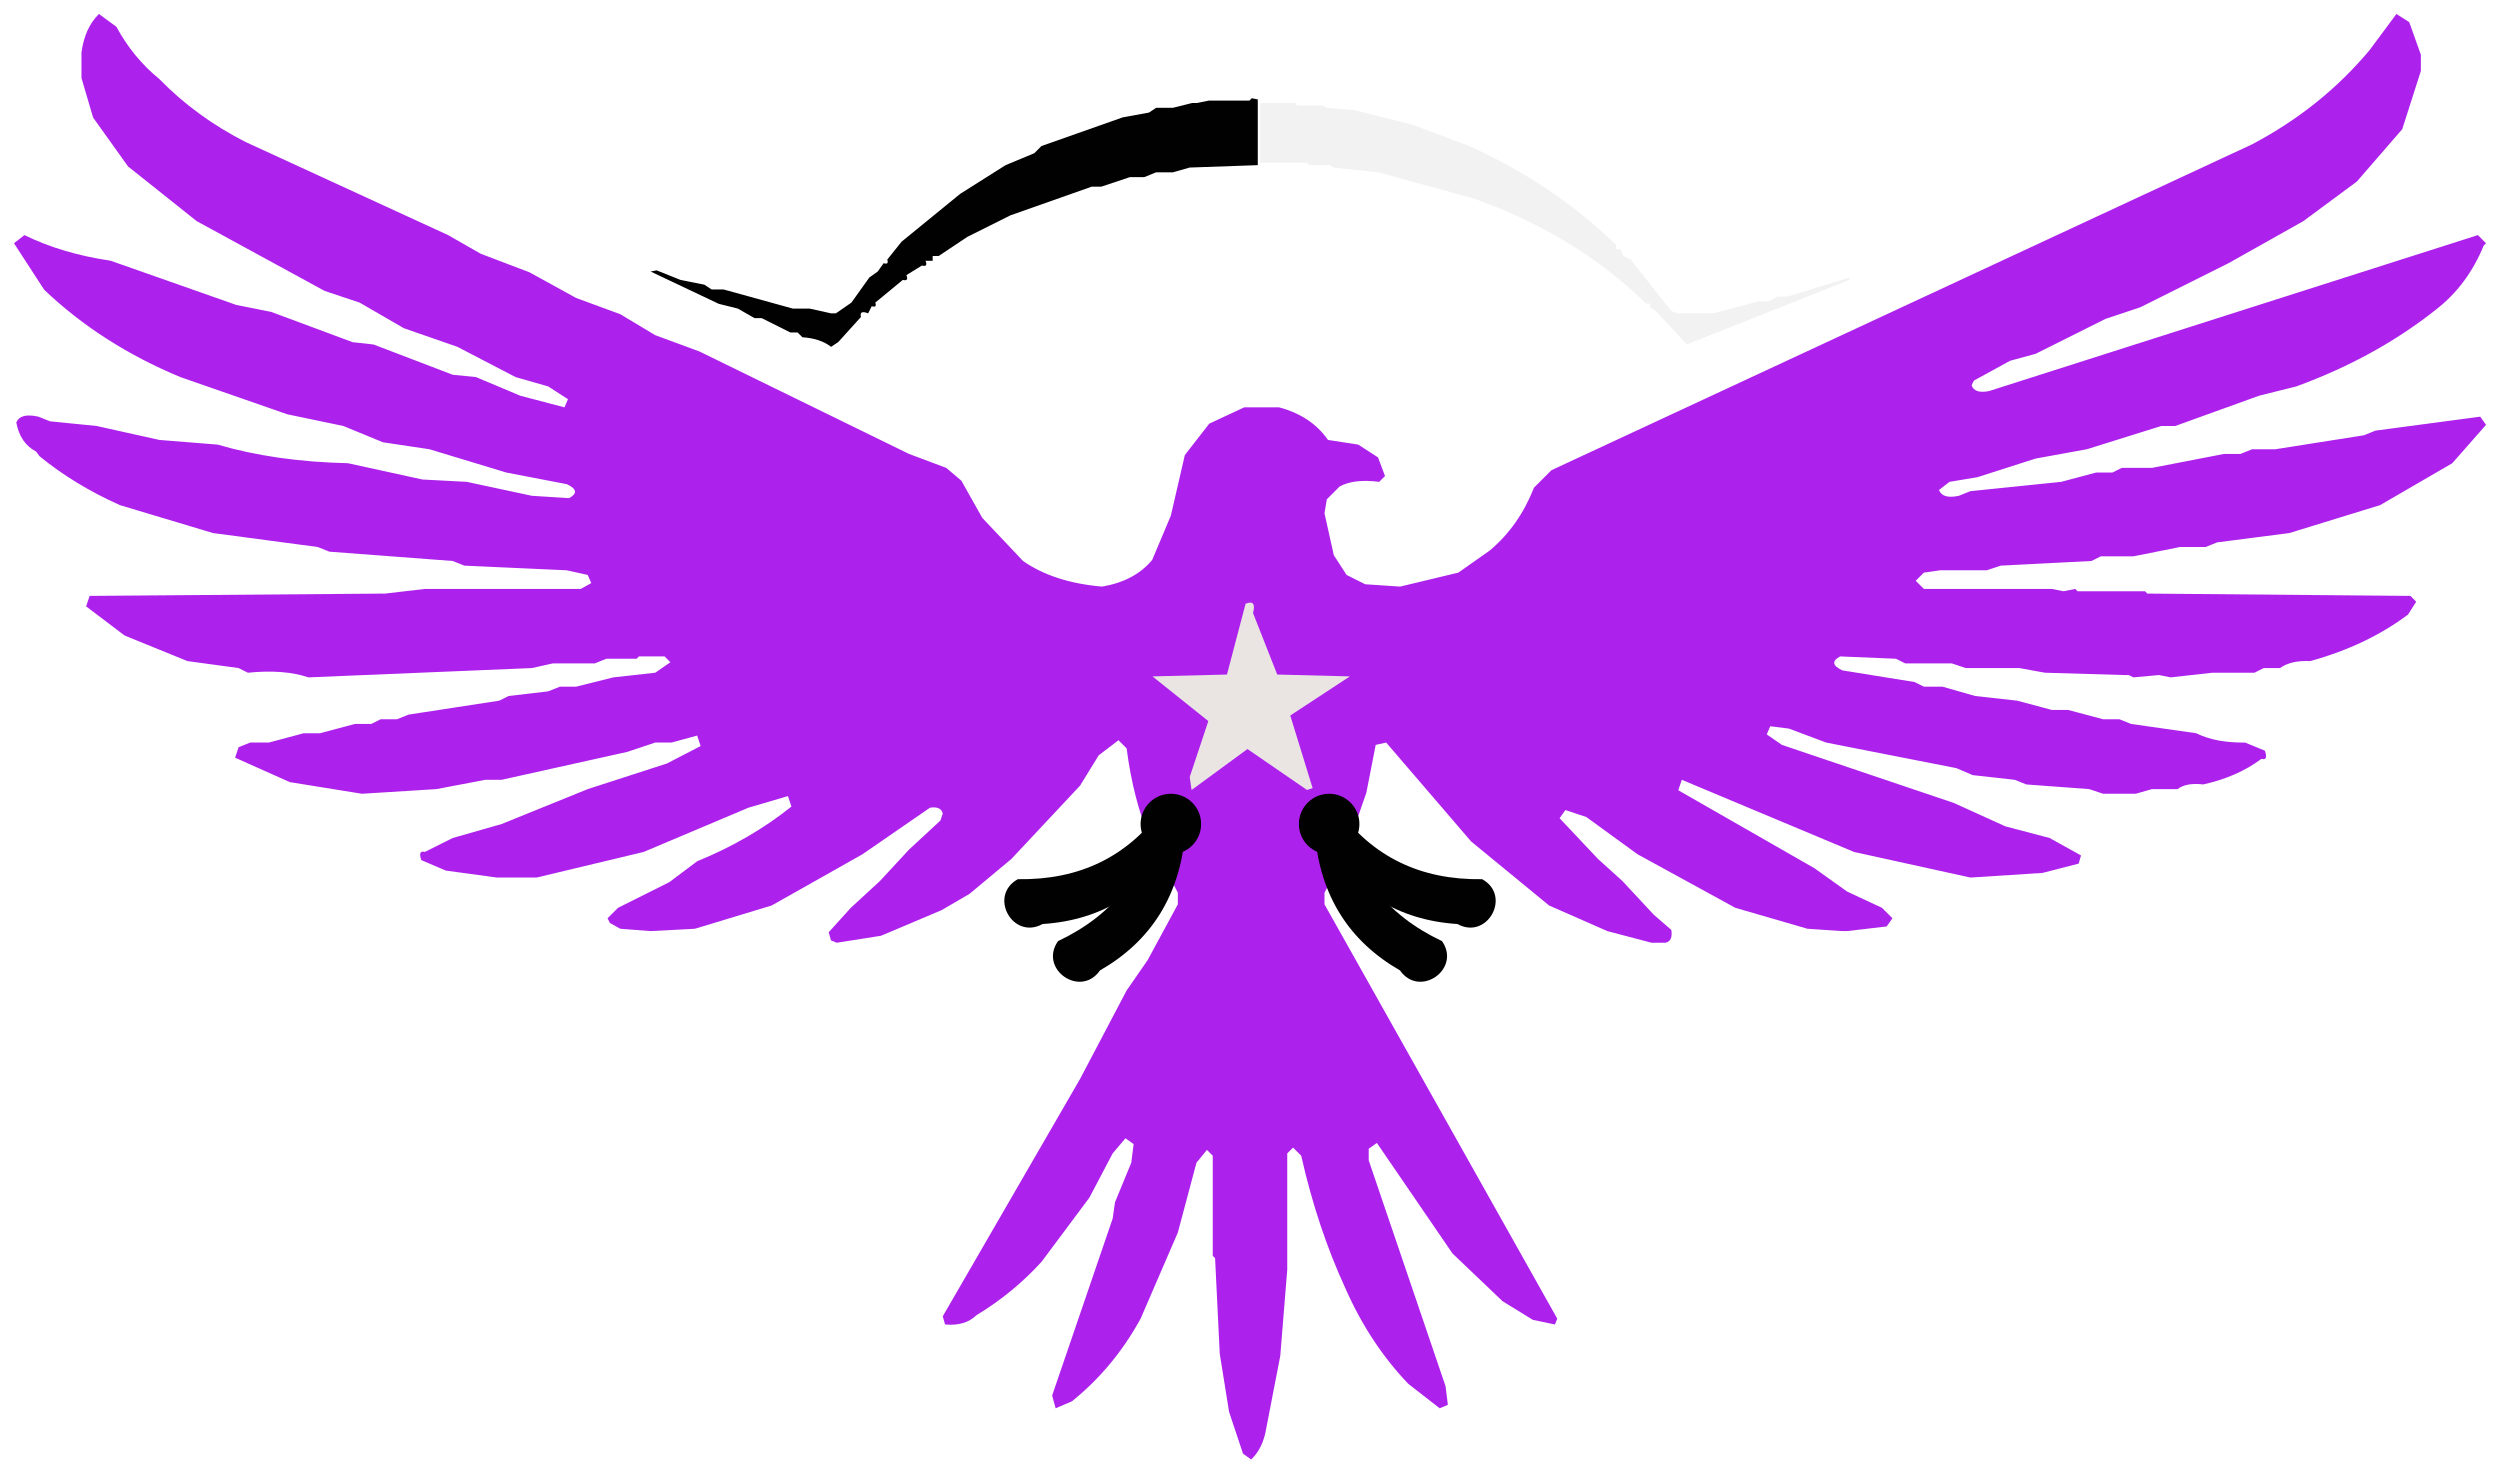
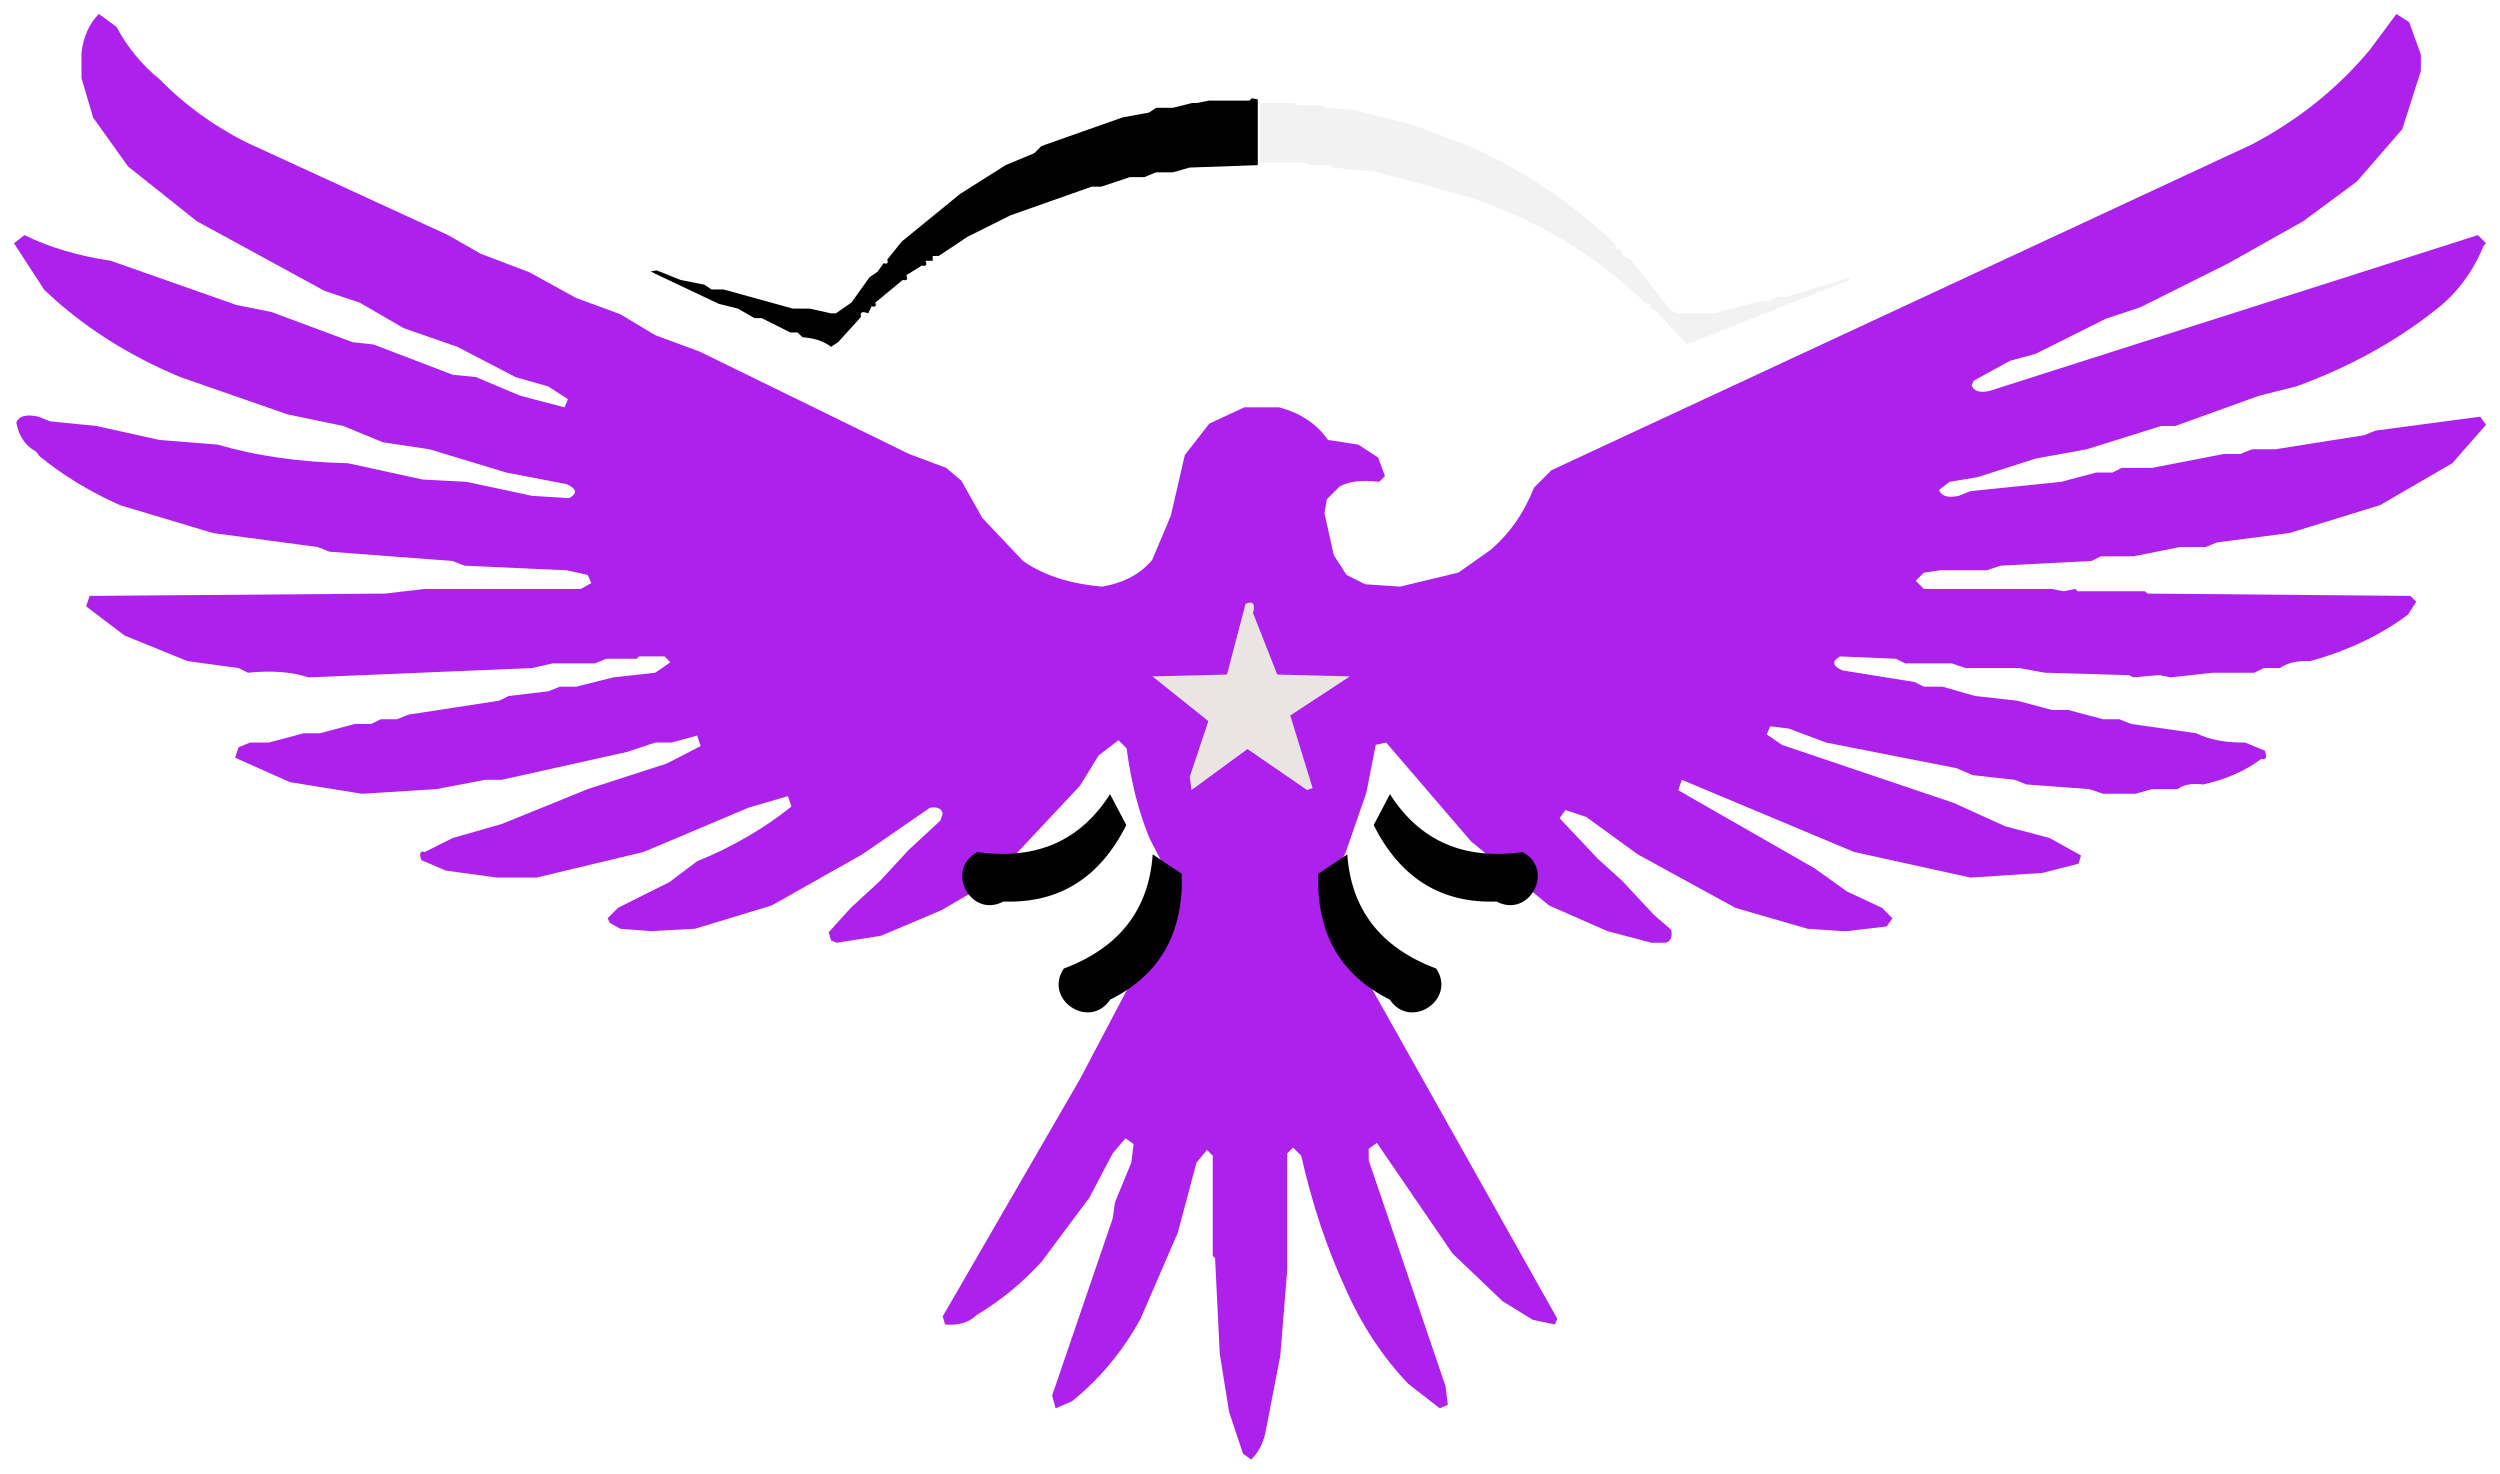
<svg xmlns="http://www.w3.org/2000/svg" viewBox="167 84 1074 633">
  <g fill="#AD21ED">
    <path d="M 209.5 90 L 217 95.5 Q 224.2 108.8 235.5 118 Q 251.3 134.2 272.5 145 L 359.5 185 L 373.5 193 L 394.5 201 L 414.5 212 L 433.5 219 L 448.5 228 L 467.5 235 L 557.5 279 L 573.5 285 L 580 290.5 L 589 306.5 L 606.5 325 Q 619.75 334.25 640.5 336 Q 654.57 333.57 662 324.5 L 670 305.5 L 676 279.5 L 686.5 266 L 701.5 259 L 716.5 259 Q 730.33 262.67 737.5 273 L 750.5 275 L 759 280.5 L 762 288.5 L 759.5 291 Q 748.63 289.62 742.5 293 L 737 298.5 L 736 304.5 L 740 322.5 L 745.5 331 L 753.5 335 L 768.5 336 L 793.5 330 L 807 320.5 Q 819.51 310.01 826 293.5 L 833.5 286 L 1134.5 146 Q 1164.29 130.29 1185 105.5 L 1196.5 90 L 1202 93.5 L 1207 107.5 L 1207 114.5 L 1199 139.5 L 1179.5 162 L 1156.5 179 L 1124.5 197 L 1086.5 216 L 1071.5 221 L 1041.5 236 L 1030.5 239 L 1015 247.5 L 1014 249.5 Q 1015.25 253.25 1021.5 252 L 1231.5 185 L 1235 188.5 L 1234 189.5 Q 1227.02 206.52 1213.5 217 Q 1187.57 237.57 1153.5 250 L 1137.5 254 L 1101.5 267 L 1095.5 267 L 1063.5 277 L 1041.5 281 L 1016.5 289 L 1004.5 291 L 1000 294.5 Q 1001.5 298.5 1008.5 297 L 1013.5 295 L 1052.5 291 L 1067.5 287 L 1074.5 287 L 1078.5 285 L 1091.5 285 L 1122.5 279 L 1129.5 279 L 1134.5 277 L 1144.5 277 L 1182.5 271 L 1187.5 269 L 1232.5 263 L 1235 266.5 L 1220.5 283 L 1189.5 301 L 1150.5 313 L 1119.5 317 L 1114.5 319 L 1103.5 319 L 1083.5 323 L 1069.5 323 L 1065.5 325 L 1026.5 327 L 1020.5 329 L 1000.5 329 L 993.5 330 L 990 333.5 L 993.5 337 L 1048.5 337 L 1053.5 338 L 1058.5 337 L 1059.5 338 L 1088.5 338 L 1089.5 339 L 1202.5 340 L 1205 342.5 L 1201.5 348 Q 1183.8 361.3 1159.5 368 Q 1151.13 367.63 1146.5 371 L 1139.5 371 L 1135.5 373 L 1117.5 373 L 1099.5 375 L 1094.5 374 L 1083.5 375 L 1081.5 374 L 1079.5 374 L 1045.5 373 L 1034.5 371 L 1011.5 371 L 1005.5 369 L 985.5 369 L 981.5 367 L 957.5 366 Q 952 369 958.5 372 L 989.5 377 L 993.5 379 L 1001.5 379 L 1015.5 383 L 1033.5 385 L 1048.5 389 L 1055.5 389 L 1070.5 393 L 1077.5 393 L 1082.5 395 L 1110.5 399 Q 1118.84 403.16 1131.5 403 L 1140 406.5 Q 1141.5 410.88 1138.5 410 Q 1128.23 417.73 1113.5 421 Q 1106.14 420.14 1102.5 423 L 1091.5 423 L 1084.5 425 L 1070.5 425 L 1064.5 423 L 1037.5 421 L 1032.5 419 L 1014.5 417 L 1007.5 414 L 951.5 403 L 935.5 397 L 927.5 396 L 926 399.5 L 932.5 404 L 1006.5 429 L 1028.5 439 L 1047.5 444 L 1061 451.5 L 1060 455 L 1044.5 459 L 1013.5 461 L 963.5 450 L 889.5 419 L 888 423.5 L 946.5 457 L 960.5 467 L 975.5 474 L 980 478.5 L 977.5 482 L 960.5 484 L 958.5 484 L 943.5 483 L 912.5 474 L 870.5 451 L 848.5 435 L 839.5 432 L 837 435.5 L 853.5 453 L 864 462.5 L 877.5 477 L 885 483.5 Q 885.75 488.25 882.5 489 L 876.5 489 L 857.5 484 L 832.5 473 L 799 445.5 L 762.5 403 L 758 404 L 754 424.5 L 745 450.5 L 736 467.5 L 736 472.5 L 836 650.5 L 835 653 L 825.5 651 L 812.5 643 L 791 622.5 L 758.5 575 L 755 577.5 L 755 582.5 L 788 679.5 L 789 687.5 L 785.5 689 L 772 678.5 Q 755.4 661.1 745 637.5 Q 733 611.5 726 580.5 L 722.5 577 L 720 579.5 L 720 629.5 L 717 666.5 L 711 697.5 Q 709.63 706.13 704.5 711 L 701 708.5 L 695 690.5 L 691 665.5 L 689 624.5 L 688 623.5 L 688 580.5 L 685.5 578 L 681 583.5 L 673 613.5 L 657 650.5 Q 645.5 671.5 627.5 686 L 620.5 689 L 619 683.5 L 645 607.5 L 646 600.5 L 653 583.5 L 654 575.5 L 650.5 573 L 645 579.5 L 635 598.5 L 614.5 626 Q 602.38 639.38 586.5 649 Q 581.62 653.77 573 653 L 572 649.5 L 631 547.5 L 651 509.5 L 660 496.5 L 673 472.5 L 673 467.5 L 661 444.5 Q 653.8 427.21 651 405.5 L 647.5 402 L 639 408.5 L 631 421.5 L 601.5 453 L 583.5 468 L 571.5 475 L 545.5 486 L 526.5 489 L 524 488 L 523 484.5 L 532.5 474 L 545 462.5 L 557.5 449 L 571 436.5 L 572 433.5 Q 571.25 430.25 566.5 431 L 537.5 451 L 498.5 473 L 465.5 483 L 446.5 484 L 433.5 483 L 429 480.5 L 428 478.5 L 432.5 474 L 454.5 463 L 466.5 454 Q 489.23 444.73 507 430.5 L 505.5 426 L 488.5 431 L 443.5 450 L 397.5 461 L 380.5 461 L 358.5 458 L 348 453.5 Q 346.5 449.12 349.5 450 L 361.5 444 L 382.5 438 L 419.5 423 L 453.5 412 L 468 404.5 L 466.5 400 L 455.5 403 L 448.5 403 L 436.5 407 L 382.5 419 L 375.5 419 L 354.5 423 L 322.5 425 L 291.5 420 L 268 409.5 L 269.5 405 L 274.5 403 L 282.5 403 L 297.5 399 L 304.5 399 L 319.5 395 L 326.5 395 L 330.5 393 L 337.5 393 L 342.5 391 L 381.5 385 L 385.5 383 L 402.5 381 L 407.5 379 L 414.5 379 L 430.5 375 L 448.5 373 L 455 368.5 L 452.5 366 L 441.5 366 L 440.5 367 L 427.5 367 L 422.5 369 L 404.5 369 L 395.5 371 L 299.5 375 Q 289.05 371.45 273.5 373 L 269.5 371 L 247.5 368 L 220.5 357 L 204 344.5 L 205.5 340 L 332.5 339 L 349.5 337 L 416.5 337 L 421 334.5 L 419.5 331 L 410.5 329 L 366.5 327 L 361.5 325 L 308.5 321 L 303.5 319 L 258.5 313 L 218.5 301 Q 198.98 292.25 184 280 L 182.5 278 Q 175.63 274.38 174 265.5 Q 175.75 261.25 183.5 263 L 188.5 265 L 208.5 267 L 235.5 273 L 260.5 275 Q 285.22 282.28 316.5 283 L 348.5 290 L 367.5 291 L 395.5 297 L 411.5 298 Q 417 295 410.5 292 L 384.5 287 L 351.5 277 L 331.5 274 L 314.5 267 L 290.5 262 L 244.5 246 Q 210.59 231.91 186 208.5 L 173 188.5 L 177.5 185 Q 193.59 192.91 214.5 196 L 268.5 215 L 283.5 218 L 318.5 231 L 327.5 232 L 361.5 245 L 371.5 246 L 390.5 254 L 409.5 259 L 411 255.5 L 402.5 250 L 388.5 246 L 363.5 233 L 340.5 225 L 321.5 214 L 306.5 209 L 251.5 179 L 222 155.5 L 207 134.5 L 202 117.5 L 202 106.5 Q 203.44 95.94 209.5 90 Z M 703 358 L 698 377 L 678 378 L 693 390 L 688 405 L 689 408 L 704 397 L 720 408 L 721 408 L 715 388 L 731 378 L 712 377 L 705 361 Q 706 357 703 358 Z " />
    <path d="M 703 358 Q 706 356.75 705 360.5 L 711.5 377 L 731 377.5 L 715 388 L 721 407.5 L 719.5 408 L 703.5 397 L 688.5 408 L 688 404.5 L 693 389.5 L 678 377.5 L 698 377 L 703 358 Z " />
  </g>
  <g fill="#EAE5E3">
    <path d="M 702.1 343.38 Q 706.9 341.38 705.3 347.38 L 715.7 373.78 L 746.9 374.58 L 721.3 391.38 L 730.9 422.58 L 728.5 423.38 L 702.9 405.78 L 678.9 423.38 L 678.1 417.78 L 686.1 393.78 L 662.1 374.58 L 694.1 373.78 L 702.1 343.38 Z " />
  </g>
  <g fill="#010101">
    <path d="M 704.77 126.2 L 707.34 126.71 L 707.34 154.95 L 678.07 155.98 L 670.88 158.03 L 663.69 158.03 L 658.56 160.09 L 652.4 160.09 L 640.07 164.2 L 635.97 164.2 L 601.05 176.52 L 582.57 185.76 L 570.24 193.98 L 567.68 193.98 L 567.68 196.03 L 564.6 196.03 Q 565.76 198.77 563.06 198.08 L 556.38 202.19 Q 557.54 204.93 554.84 204.25 L 543.03 214 Q 543.8 216.31 541.49 215.54 L 539.95 218.62 Q 536.1 217.08 536.87 220.16 L 527.11 230.95 L 524.03 233 Q 519.43 229.39 511.71 228.89 L 509.66 226.84 L 506.57 226.84 L 494.25 220.68 L 491.17 220.68 L 483.98 216.57 L 475.77 214.52 L 446.5 200.65 L 449.07 200.14 L 459.34 204.25 L 469.61 206.3 L 472.69 208.35 L 477.82 208.35 L 507.6 216.57 L 514.79 216.57 L 524.03 218.62 L 526.09 218.62 L 532.76 214 L 540.46 203.22 L 544.06 200.65 L 546.62 197.06 Q 548.94 197.83 548.17 195.52 L 554.33 187.82 L 579.49 167.28 L 599 154.95 L 611.32 149.82 L 614.4 146.74 L 649.32 134.42 L 660.61 132.36 L 663.69 130.31 L 670.88 130.31 L 679.1 128.25 L 681.15 128.25 L 686.29 127.23 L 703.74 127.23 L 704.77 126.2 Z " />
  </g>
  <g fill="#F2F2F2">
    <path d="M 708.36 128.25 L 723.25 128.25 L 724.28 129.28 L 735.58 129.28 L 736.6 130.31 L 748.93 131.33 L 773.57 137.5 L 798.22 146.74 Q 834.62 163.22 861.38 189.36 Q 860.61 191.67 862.92 190.9 L 864.46 193.98 L 867.54 195.52 L 884.99 217.6 L 887.56 218.62 L 902.97 218.62 L 922.48 213.49 L 926.58 213.49 L 930.69 211.43 L 934.8 211.43 L 961.5 203.22 L 961.5 204.25 L 891.67 231.97 L 878.32 217.6 L 875.75 216.06 Q 876.52 213.75 874.21 214.52 Q 844.18 184.98 800.27 169.33 L 759.2 158.03 L 739.69 155.98 L 738.66 154.95 L 729.42 154.95 L 728.39 153.93 L 708.36 153.93 L 708.36 128.25 Z " />
  </g>
  <g fill="#010101">
-     <path d="M 725 438 C 725 430.82 730.82 425 738 425 C 745.18 425 751 430.82 751 438 C 751 445.18 745.18 451 738 451 C 730.82 451 725 445.18 725 438 Z" />
-     <path d="M 734.38 444.57 Q 755.05 478.52 793.1 480.96 C 805.95 488.05 816.57 468.78 803.73 461.7 Q 763.98 462.33 741.62 431.43 Z" />
-     <path d="M 731.85 442.29 Q 735.38 481.89 768.44 500.89 C 776.83 512.92 794.87 500.34 786.49 488.31 Q 750.55 471.31 744.15 433.71 Z" />
-     <path d="M 657 438 C 657 430.82 662.82 425 670 425 C 677.18 425 683 430.82 683 438 C 683 445.18 677.18 451 670 451 C 662.82 451 657 445.18 657 438 Z" />
-     <path d="M 673.62 444.57 Q 652.95 478.52 614.9 480.96 C 602.05 488.05 591.43 468.78 604.27 461.7 Q 644.02 462.33 666.38 431.43 Z" />
-     <path d="M 676.15 442.29 Q 672.62 481.89 639.56 500.89 C 631.17 512.92 613.13 500.34 621.51 488.31 Q 657.45 471.31 663.85 433.71 Z" />
+     <path d="M 757.14 438.44 Q 774.21 472.57 809.91 471.3 C 824.07 478.75 835.25 457.51 821.09 450.06 Q 783.29 455.31 764.13 425.17 Z" />
+     <path d="M 733.33 459.38 Q 732.05 497.51 764.04 513.42 C 772.93 526.73 792.88 513.39 783.99 500.09 Q 748.27 486.68 745.8 451.04 Z" />
+     <path d="M 650.86 438.44 Q 633.79 472.57 598.09 471.3 C 583.93 478.75 572.75 457.51 586.91 450.06 Q 624.71 455.31 643.87 425.17 Z" />
+     <path d="M 674.67 459.38 Q 675.95 497.51 643.96 513.42 C 635.07 526.73 615.12 513.39 624.01 500.09 Q 659.73 486.68 662.2 451.04 Z" />
  </g>
</svg>
